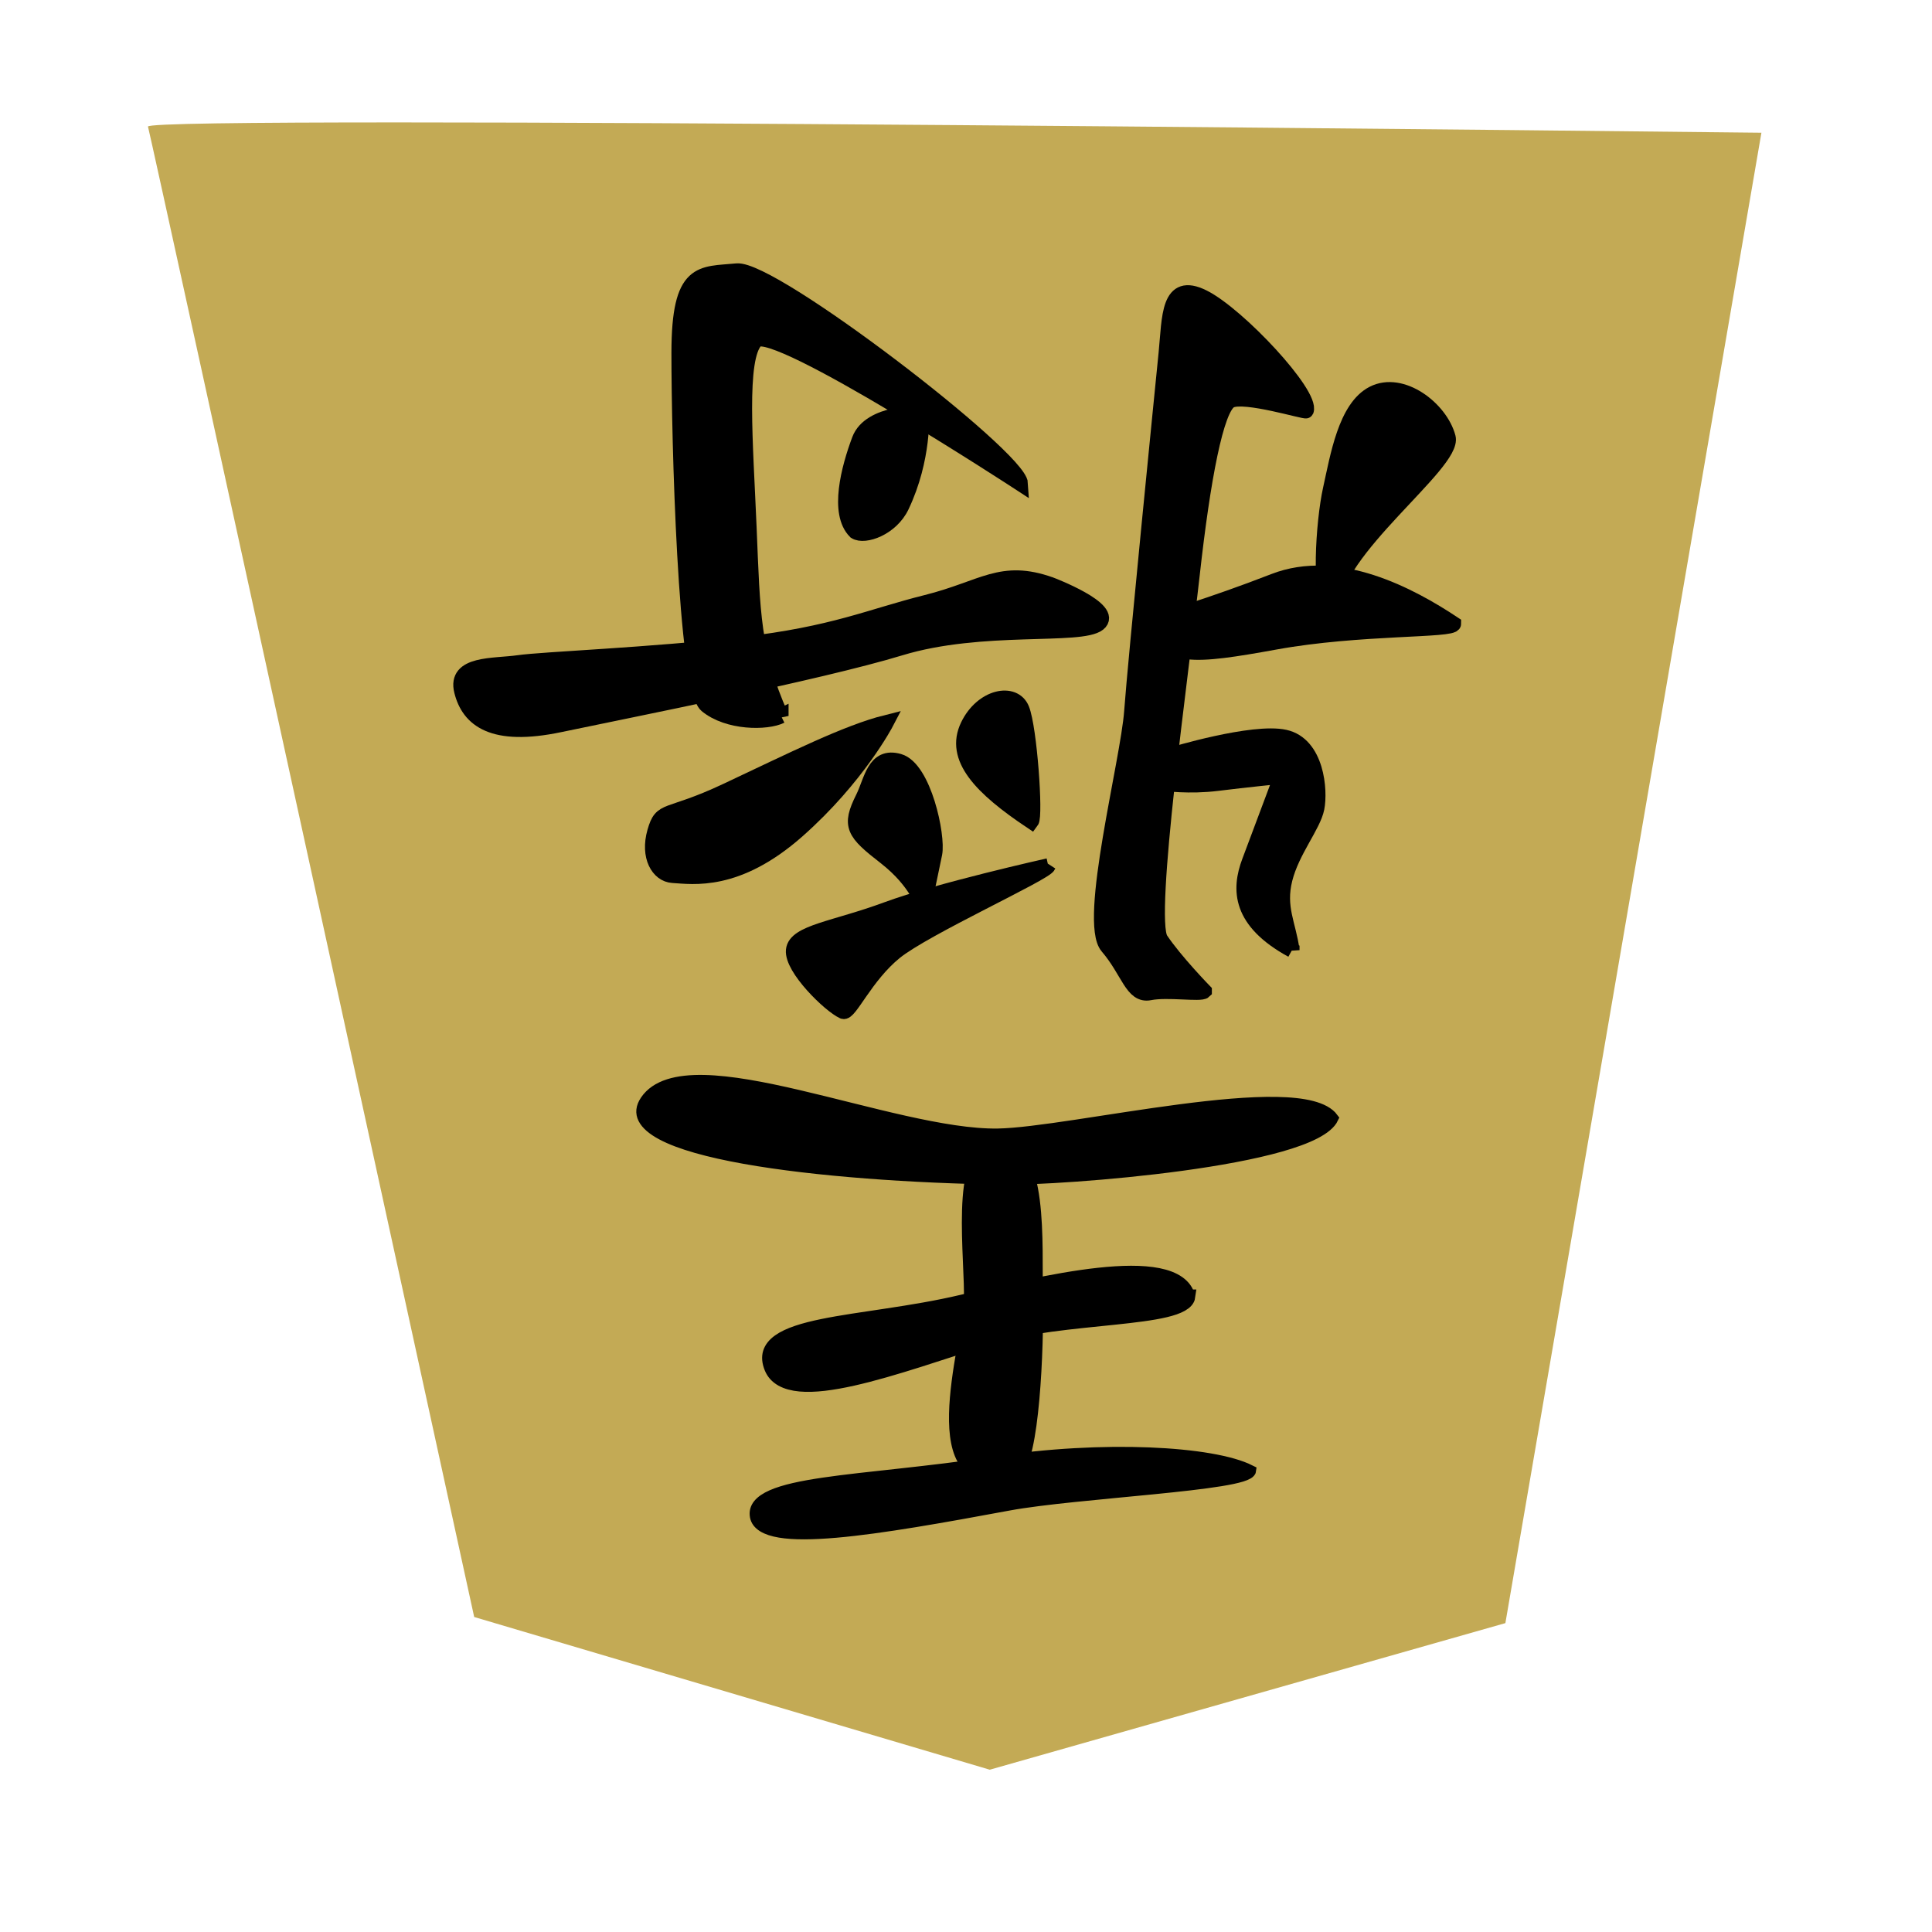
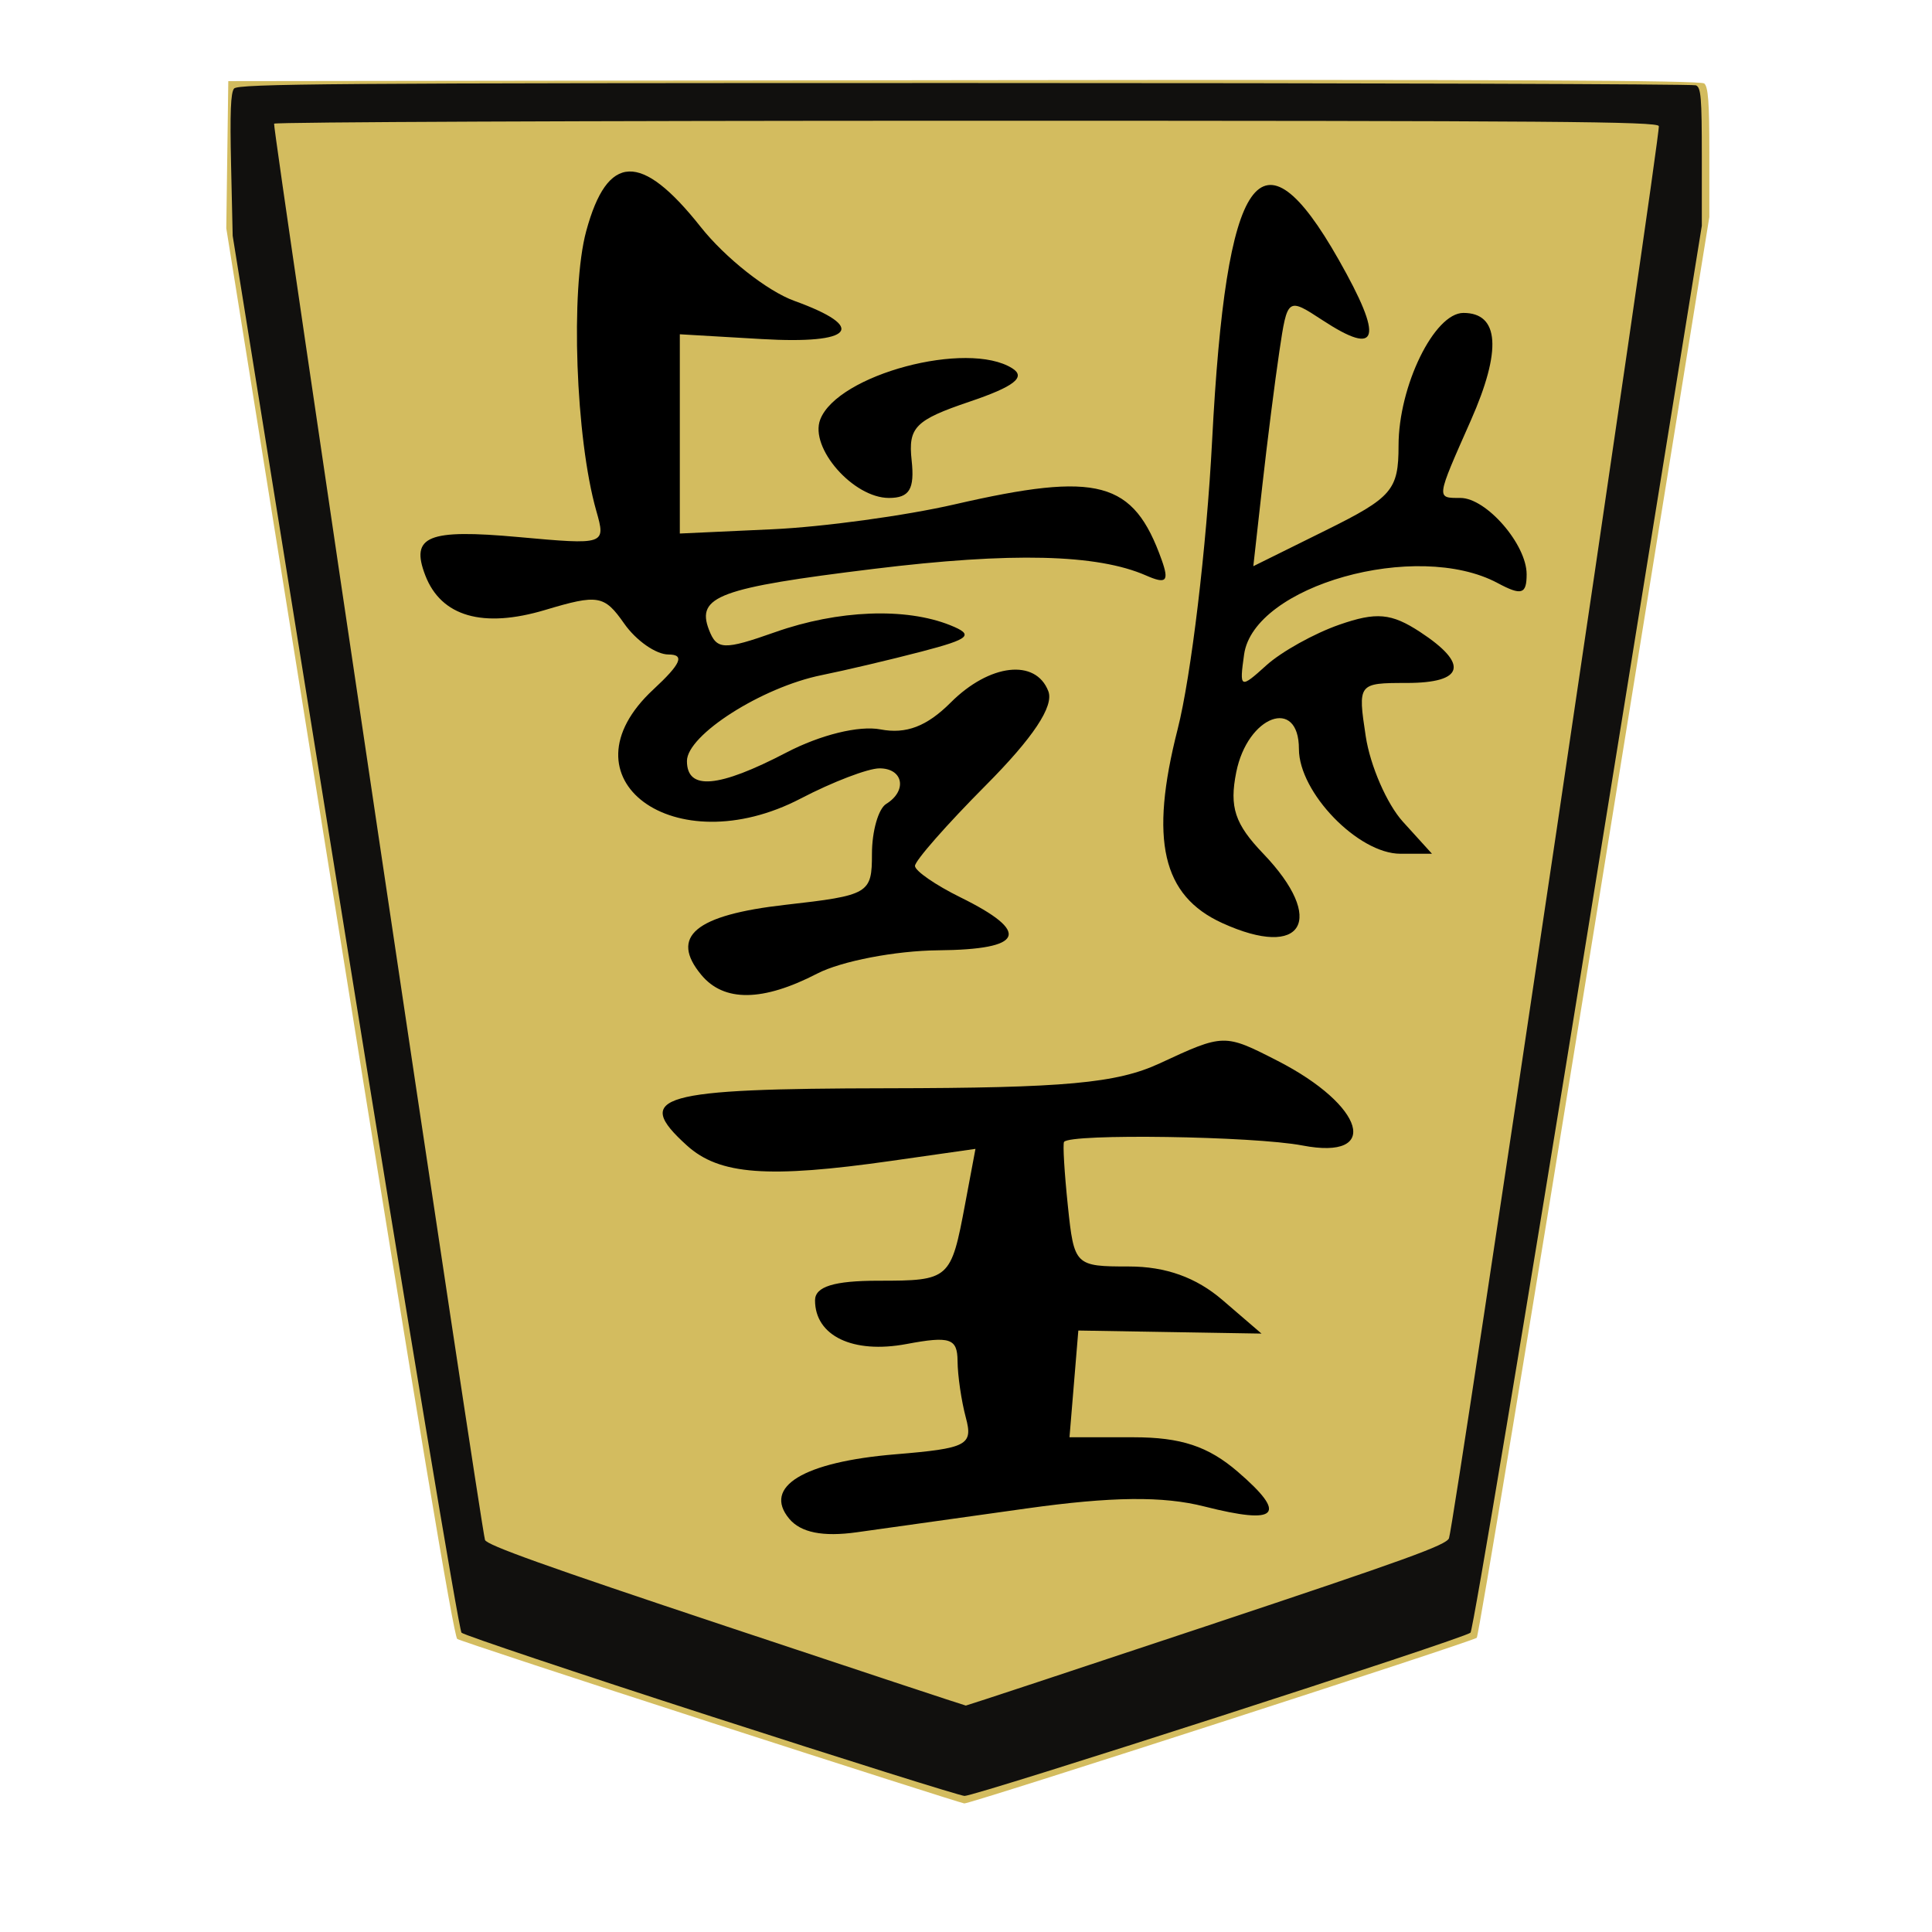
- <svg xmlns="http://www.w3.org/2000/svg" version="1.1" width="128" height="128" id="svg2">
-   <defs id="defs4" />
-   <g id="layer1" transform="matrix(-1,0,0,-1,126.5034,125.3586)">
-     <g id="g10964">
-       <path d="m 9.805,116.565 c 0,0 107.126,1.214 106.894,0.405 C 116.466,116.16 95.087,18.228 95.087,18.228 L 60.928,8.111 26.768,17.823 9.805,116.565 z" id="path2800" style="fill:#c3aa55;fill-opacity:1;fill-rule:evenodd;stroke:none" />
-       <g transform="translate(9.684393e-8,-1.17545)" id="g2841">
-         <path d="m 57.053,69.172 c 0,0 7.291,-1.628 10.713,-2.895 3.423,-1.267 6.045,-1.503 6.168,-2.695 0.124,-1.192 -2.415,-3.662 -3.29,-4.055 -0.42,-0.189 -1.463,2.325 -3.438,3.928 -1.974,1.603 -9.964,5.227 -10.154,5.718 z" id="path1340" style="fill:#000000;fill-opacity:1;fill-rule:evenodd;stroke:#000000;stroke-width:1px;stroke-linecap:butt;stroke-linejoin:miter;stroke-opacity:1" />
-         <g id="g2829">
-           <path d="m 74.759,79.101 c 1.881,4.232 1.881,6.818 2.116,12.46 0.235,5.642 0.717,11.256 -0.458,12.431 -1.175,1.175 -17.525,-9.501 -17.525,-9.501 0.097,1.772 16.447,14.329 18.798,14.094 2.351,-0.235 3.83,0.195 3.83,-5.447 0,-5.642 -0.413,-22.155 -1.824,-23.331 -1.411,-1.175 -3.997,-1.175 -4.937,-0.705 z" id="path1330" style="fill:#000000;fill-opacity:1;fill-rule:evenodd;stroke:#000000;stroke-width:1px;stroke-linecap:butt;stroke-linejoin:miter;stroke-opacity:1" />
-           <path d="m 56.892,87.8 c 3.291,1.175 4.467,-0.235 8.228,-1.175 3.761,-0.94 6.101,-2.087 12.213,-2.793 6.112,-0.705 13.177,-0.969 14.822,-1.204 1.646,-0.235 4.232,0 3.761,-1.881 -0.47,-1.881 -2.047,-3.165 -6.514,-2.225 -4.467,0.94 -17.133,3.429 -22.54,5.075 -5.407,1.646 -11.961,0.677 -13.137,1.617 -1.175,0.94 3.165,2.586 3.165,2.586 z" id="path1332" style="fill:#000000;fill-opacity:1;fill-rule:evenodd;stroke:#000000;stroke-width:1px;stroke-linecap:butt;stroke-linejoin:miter;stroke-opacity:1" />
-           <path d="m 69.834,91.312 c -0.605,-0.387 -2.371,0.221 -3.068,1.686 -1.506,3.163 -1.318,6.169 -1.318,6.169 0,0 3.417,0.112 4.122,-1.769 0.705,-1.881 1.496,-4.854 0.264,-6.086 z" id="path1334" style="fill:#000000;fill-opacity:1;fill-rule:evenodd;stroke:#000000;stroke-width:1px;stroke-linecap:butt;stroke-linejoin:miter;stroke-opacity:1" />
-           <path d="m 67.782,78.667 c 0,0 1.902,-3.652 5.898,-7.179 3.997,-3.526 6.903,-3.037 8.259,-2.954 0.939,0.058 1.655,1.244 1.185,2.89 -0.47,1.646 -0.76,0.843 -4.756,2.724 -4.426,2.083 -7.981,3.868 -10.586,4.519 z" id="path1336" style="fill:#000000;fill-opacity:1;fill-rule:evenodd;stroke:#000000;stroke-width:1px;stroke-linecap:butt;stroke-linejoin:miter;stroke-opacity:1" />
-           <path d="m 65.286,66.447 c 0,0 0.442,1.646 2.557,3.291 2.116,1.646 2.42,2.059 1.479,3.939 -0.566,1.132 -0.734,2.89 -2.379,2.42 -1.646,-0.47 -2.598,-4.949 -2.363,-6.124 0.235,-1.175 0.705,-3.291 0.705,-3.526 z" id="path1338" style="fill:#000000;fill-opacity:1;fill-rule:evenodd;stroke:#000000;stroke-width:1px;stroke-linecap:butt;stroke-linejoin:miter;stroke-opacity:1" />
-           <path d="m 46.714,60.873 c 0,0 1.95,2.007 2.89,3.417 0.94,1.411 -1.382,17.827 -2.087,24.174 -0.705,6.347 -1.593,11.061 -2.534,11.531 -0.94,0.47 -4.977,-0.786 -5.018,-0.677 -0.407,1.103 4.495,6.362 6.818,7.523 2.351,1.175 2.225,-1.342 2.46,-3.693 0.235,-2.351 2.047,-20.453 2.282,-23.744 0.235,-3.291 3.016,-13.939 1.605,-15.585 -1.411,-1.646 -1.629,-3.291 -2.804,-3.056 -1.175,0.235 -3.377,-0.126 -3.612,0.109 z" id="path1342" style="fill:#000000;fill-opacity:1;fill-rule:evenodd;stroke:#000000;stroke-width:1px;stroke-linecap:butt;stroke-linejoin:miter;stroke-opacity:1" />
-           <path d="m 30.201,85.209 c 2.873,1.909 7.661,4.472 11.892,2.826 4.232,-1.646 7.511,-2.586 7.511,-2.586 0,-2.66 -2.201,-2.432 -7.608,-1.451 -5.561,1.009 -11.795,0.741 -11.795,1.211 z" id="path1344" style="fill:#000000;fill-opacity:1;fill-rule:evenodd;stroke:#000000;stroke-width:1px;stroke-linecap:butt;stroke-linejoin:miter;stroke-opacity:1" />
-           <path d="m 38.239,86.292 c 0,3.761 -8.136,9.546 -7.677,11.268 0.509,1.911 3.07,3.871 4.965,2.907 1.83,-0.931 2.349,-4.182 2.833,-6.359 0.47,-2.116 0.819,-7.345 -0.121,-7.815 z" id="path1346" style="fill:#000000;fill-opacity:1;fill-rule:evenodd;stroke:#000000;stroke-width:1px;stroke-linecap:butt;stroke-linejoin:miter;stroke-opacity:1" />
-           <path d="m 40.906,63.585 c 3.486,1.909 3.526,3.997 2.821,5.877 -0.705,1.881 -2.116,5.642 -2.116,5.642 0,0 2.351,-0.235 4.232,-0.47 1.881,-0.235 3.526,10e-7 3.526,10e-7 l -0.47,1.881 c 0,0 -5.407,1.646 -7.523,1.175 -2.116,-0.47 -2.351,-3.526 -2.116,-4.702 0.235,-1.175 1.646,-2.821 2.116,-4.702 0.47,-1.881 -0.235,-2.982 -0.47,-4.702 z" id="path1348" style="fill:#000000;fill-opacity:1;fill-rule:evenodd;stroke:#000000;stroke-width:1px;stroke-linecap:butt;stroke-linejoin:miter;stroke-opacity:1" />
-           <path d="m 58.173,72.11 c 3.328,2.226 5.245,4.198 4.2,6.356 -0.944,1.951 -3.06,2.358 -3.571,1.086 -0.511,-1.272 -0.913,-7.068 -0.629,-7.442 z" id="path1350" style="fill:#000000;fill-opacity:1;fill-rule:evenodd;stroke:#000000;stroke-width:1px;stroke-linecap:butt;stroke-linejoin:miter;stroke-opacity:1" />
-         </g>
+ <svg xmlns="http://www.w3.org/2000/svg" id="svg3862" version="1.1" width="512" height="512">
+   <defs id="defs3866" />
+   <g id="g3872">
+     <g id="g3415">
+       <g id="g3079">
+         <path style="fill:#d3bc5f" d="M 188.507,456.522 C 152.211,444.786 121.91,434.802 121.172,434.337 120.251,433.756 110.42,374.86 89.899,246.995 L 59.968,60.5 60.234,41 60.5,21.5 255.394,21.247 c 143.225,-0.186 195.254,0.046 196.25,0.872 1.044,0.867 1.355,5.058 1.354,18.253 L 452.996,57.5 422.606,245.342 c -16.715,103.313 -30.777,188.222 -31.248,188.685 -0.966,0.95 -134.169,44.011 -135.806,43.903 -0.578,-0.038 -30.748,-9.672 -67.044,-21.408 z" id="path3876" />
+         <path style="fill:#11100e" d="M 188.5,454.87 C 152.75,443.316 122.961,433.331 122.303,432.681 121.638,432.024 107.907,349.568 91.384,247 L 61.663,62.5 61.237,43.716 C 60.924,29.894 61.133,24.545 62.028,23.466 63.089,22.187 87.814,22 255.541,22 361.303,22 448.548,22.273 449.418,22.607 450.781,23.13 451,25.75 451,41.519 l 0,18.305 -30.054,185.838 c -16.651,102.958 -30.588,186.364 -31.25,187.019 -1.509,1.49 -131.235,43.341 -134.089,43.259 C 254.448,475.906 224.25,466.425 188.5,454.87 z m 131.27,-23.968 c 53.216,-17.719 63.5,-21.442 64.224,-23.25 1.344,-3.354 56.219,-372.654 55.61,-374.242 C 439.141,32.204 412.643,32 256.09,32 155.456,32 72.902,32.349 72.639,32.776 72.167,33.539 127.429,404.624 128.531,408.098 c 0.43,1.353 15.746,6.838 63.767,22.835 34.761,11.58 63.406,21.057 63.656,21.061 0.25,0.004 28.967,-9.488 63.816,-21.091 z" id="path3874" />
      </g>
-       <g transform="matrix(0.951832,0,0,0.830054,0.704819,4.945752)" id="g1352">
-         <path d="m 61.55,27.574 c -1.241,0.893 -1.564,9.937 -1.483,14.015 0.081,4.078 -0.433,12.342 2.78,11.964 2.768,-0.325 1.615,-9.066 1.734,-12.417 C 64.7,37.784 68.224,25.24 61.55,27.574 z" id="path2078" style="fill:#000000;fill-opacity:1;fill-rule:evenodd;stroke:#000000;stroke-width:0.988px;stroke-linecap:butt;stroke-linejoin:miter;stroke-opacity:1" />
-         <path d="m 45.23,27.671 c 2.541,1.467 10.098,1.986 17.78,0.634 9.072,-1.597 16.918,-1.416 16.463,-4.284 -0.405,-2.551 -8.372,-0.974 -17.49,0.964 -4.698,0.998 -16.63,1.585 -16.753,2.686 z" id="path2080" style="fill:#000000;fill-opacity:1;fill-rule:evenodd;stroke:#000000;stroke-width:0.988px;stroke-linecap:butt;stroke-linejoin:miter;stroke-opacity:1" />
-         <path d="m 49.56,41.551 c 0.778,3.744 10.303,1.032 15.61,-0.409 6.952,-1.887 14.533,-1.517 13.204,-5.266 -1.13,-3.189 -8.562,0.127 -15.15,2.5 -4.947,1.782 -13.434,1.268 -13.665,3.175 z" id="path2084" style="fill:#000000;fill-opacity:1;fill-rule:evenodd;stroke:#000000;stroke-width:1.18px;stroke-linecap:butt;stroke-linejoin:miter;stroke-opacity:1" />
-         <path d="m 39.496,55.812 c 2.145,3.321 18.104,-1.222 23.213,-1.316 7.401,-0.131 21.607,7.457 24.408,2.723 2.426,-4.1 -12.287,-5.99 -24.778,-6.217 -4.056,-0.074 -21.445,1.417 -22.843,4.81 z" id="path2086" style="fill:#000000;fill-opacity:1;fill-rule:evenodd;stroke:#000000;stroke-width:0.988px;stroke-linecap:butt;stroke-linejoin:miter;stroke-opacity:1" />
+       <g transform="matrix(-1.0828,0,0,-1.0828,-32.87215,470.9226)" id="g3344">
+         <path style="fill:#000000" d="m -201.834,379.392 c -5.996,-7.571 -16.317,-15.723 -22.934,-18.116 -18.054,-6.528 -14.517,-10.662 7.997,-9.346 l 20.029,1.17 0,-24.383 0,-24.383 -22.641,1.041 c -12.453,0.572 -32.535,3.315 -44.628,6.096 -35.199,8.093 -43.754,5.793 -50.672,-13.62 -1.863,-5.228 -1.122,-5.962 3.825,-3.79 11.945,5.244 32.912,5.753 66.66,1.619 37.824,-4.633 43.466,-6.716 40.332,-14.883 -1.911,-4.979 -3.62,-5.042 -16.231,-0.592 -15.361,5.42 -31.903,6.072 -42.827,1.687 -5.917,-2.375 -4.868,-3.344 6.967,-6.435 7.663,-2.002 18.699,-4.604 24.523,-5.784 14.623,-2.961 32.95,-14.652 32.95,-21.018 0,-7.264 -7.681,-6.607 -24.352,2.082 -8.324,4.339 -17.77,6.66 -23.021,5.656 -6.277,-1.2 -11.347,0.74 -17.182,6.575 -9.503,9.503 -20.809,10.812 -23.896,2.766 -1.405,-3.661 3.732,-11.389 15.302,-23.02 9.579,-9.63 17.381,-18.514 17.338,-19.743 -0.043,-1.229 -5.038,-4.677 -11.098,-7.663 -17.406,-8.575 -15.643,-12.791 5.429,-12.98 10.4,-0.093 23.707,-2.651 29.572,-5.684 13.352,-6.905 22.843,-7.016 28.389,-0.334 7.804,9.403 1.509,14.653 -20.568,17.15 -20.497,2.319 -21.194,2.729 -21.194,12.469 0,5.539 -1.567,11.04 -3.483,12.224 -5.222,3.227 -4.193,8.708 1.634,8.708 2.815,0 11.488,-3.32 19.274,-7.379 30.98,-16.148 59.502,4.975 36.057,26.703 -6.757,6.262 -7.739,8.542 -3.681,8.542 3.045,0 7.918,3.401 10.829,7.557 4.885,6.975 6.374,7.233 19.335,3.35 15.248,-4.568 25.49,-1.614 29.359,8.469 3.69,9.616 -0.603,11.38 -22.79,9.369 -21.334,-1.934 -21.432,-1.901 -19.062,6.426 5.051,17.754 6.357,54.102 2.46,68.457 -5.19,19.117 -13.439,19.423 -28.001,1.038 z m -156.142,-8.005 c -11.082,-19.515 -9.913,-23.919 3.938,-14.843 8.542,5.597 8.594,5.559 10.56,-7.618 1.087,-7.283 2.967,-22.095 4.177,-32.915 l 2.2,-19.673 -17.773,8.796 c -16.2,8.017 -17.773,9.851 -17.773,20.717 0,14.578 -8.748,32.474 -15.873,32.474 -8.792,0 -9.422,-9.123 -1.818,-26.313 8.571,-19.376 8.516,-18.969 2.557,-18.969 -6.351,0 -16.215,-11.366 -16.215,-18.684 0,-4.9 1.246,-5.277 7.092,-2.149 19.807,10.601 59.684,-0.627 62.058,-17.474 1.179,-8.366 0.971,-8.468 -5.451,-2.656 -3.672,3.323 -11.696,7.792 -17.831,9.931 -9.1,3.172 -12.747,2.845 -19.803,-1.778 -12.02,-7.876 -10.795,-12.473 3.324,-12.473 11.865,0 11.955,-0.117 9.989,-13.062 -1.091,-7.184 -5.184,-16.589 -9.096,-20.9 l -7.113,-7.837 7.732,0 c 10.313,0 24.832,14.992 24.832,25.64 0,12.843 12.567,8.185 15.341,-5.687 1.71,-8.552 0.348,-12.666 -6.593,-19.911 -15.545,-16.225 -9.778,-26.023 10.01,-17.007 14.712,6.703 17.845,20.309 10.924,47.444 -3.298,12.931 -7.092,44.672 -8.431,70.535 -3.423,66.125 -11.806,78.148 -30.964,44.412 z m 79.854,-26.627 c -3.407,-2.158 -0.454,-4.461 10.45,-8.149 13.324,-4.507 15.074,-6.277 14.195,-14.355 -0.768,-7.055 0.534,-9.214 5.556,-9.214 8.723,0 19.474,12.264 16.818,19.186 -4.227,11.015 -36.033,19.492 -47.019,12.532 z m -64.917,-169.478 c -21.391,-10.959 -25.351,-24.421 -6.096,-20.723 11.913,2.288 56.906,2.964 58.355,0.876 0.337,-0.485 -0.085,-7.543 -0.936,-15.685 -1.524,-14.577 -1.753,-14.804 -14.921,-14.804 -9.027,0 -16.475,-2.669 -22.92,-8.212 l -9.547,-8.212 22.415,0.374 22.415,0.374 1.081,-13.062 1.081,-13.062 -15.691,0 c -11.569,0 -18.258,-2.21 -25.464,-8.412 -12.333,-10.615 -9.937,-13.115 8.166,-8.52 10.111,2.566 22.684,2.427 43.428,-0.48 16.059,-2.251 34.771,-4.876 41.583,-5.833 8.337,-1.172 13.759,-0.085 16.588,3.323 6.491,7.821 -3.522,13.89 -25.989,15.753 -17.574,1.457 -19.063,2.232 -17.253,8.977 1.09,4.06 2.003,10.3 2.029,13.866 0.041,5.545 1.851,6.145 12.503,4.147 13.09,-2.456 22.377,1.983 22.377,10.696 0,3.355 -4.652,4.798 -15.469,4.798 -17.488,0 -17.791,0.268 -21.263,18.774 l -2.532,13.496 20.503,-2.925 c 30.33,-4.327 42.169,-3.441 50.115,3.749 13.378,12.107 7.006,13.926 -49.067,14.008 -43.431,0.064 -56.169,1.229 -66.644,6.096 -15.704,7.297 -15.813,7.299 -28.849,0.62 z" id="path3342" />
      </g>
    </g>
  </g>
</svg>
